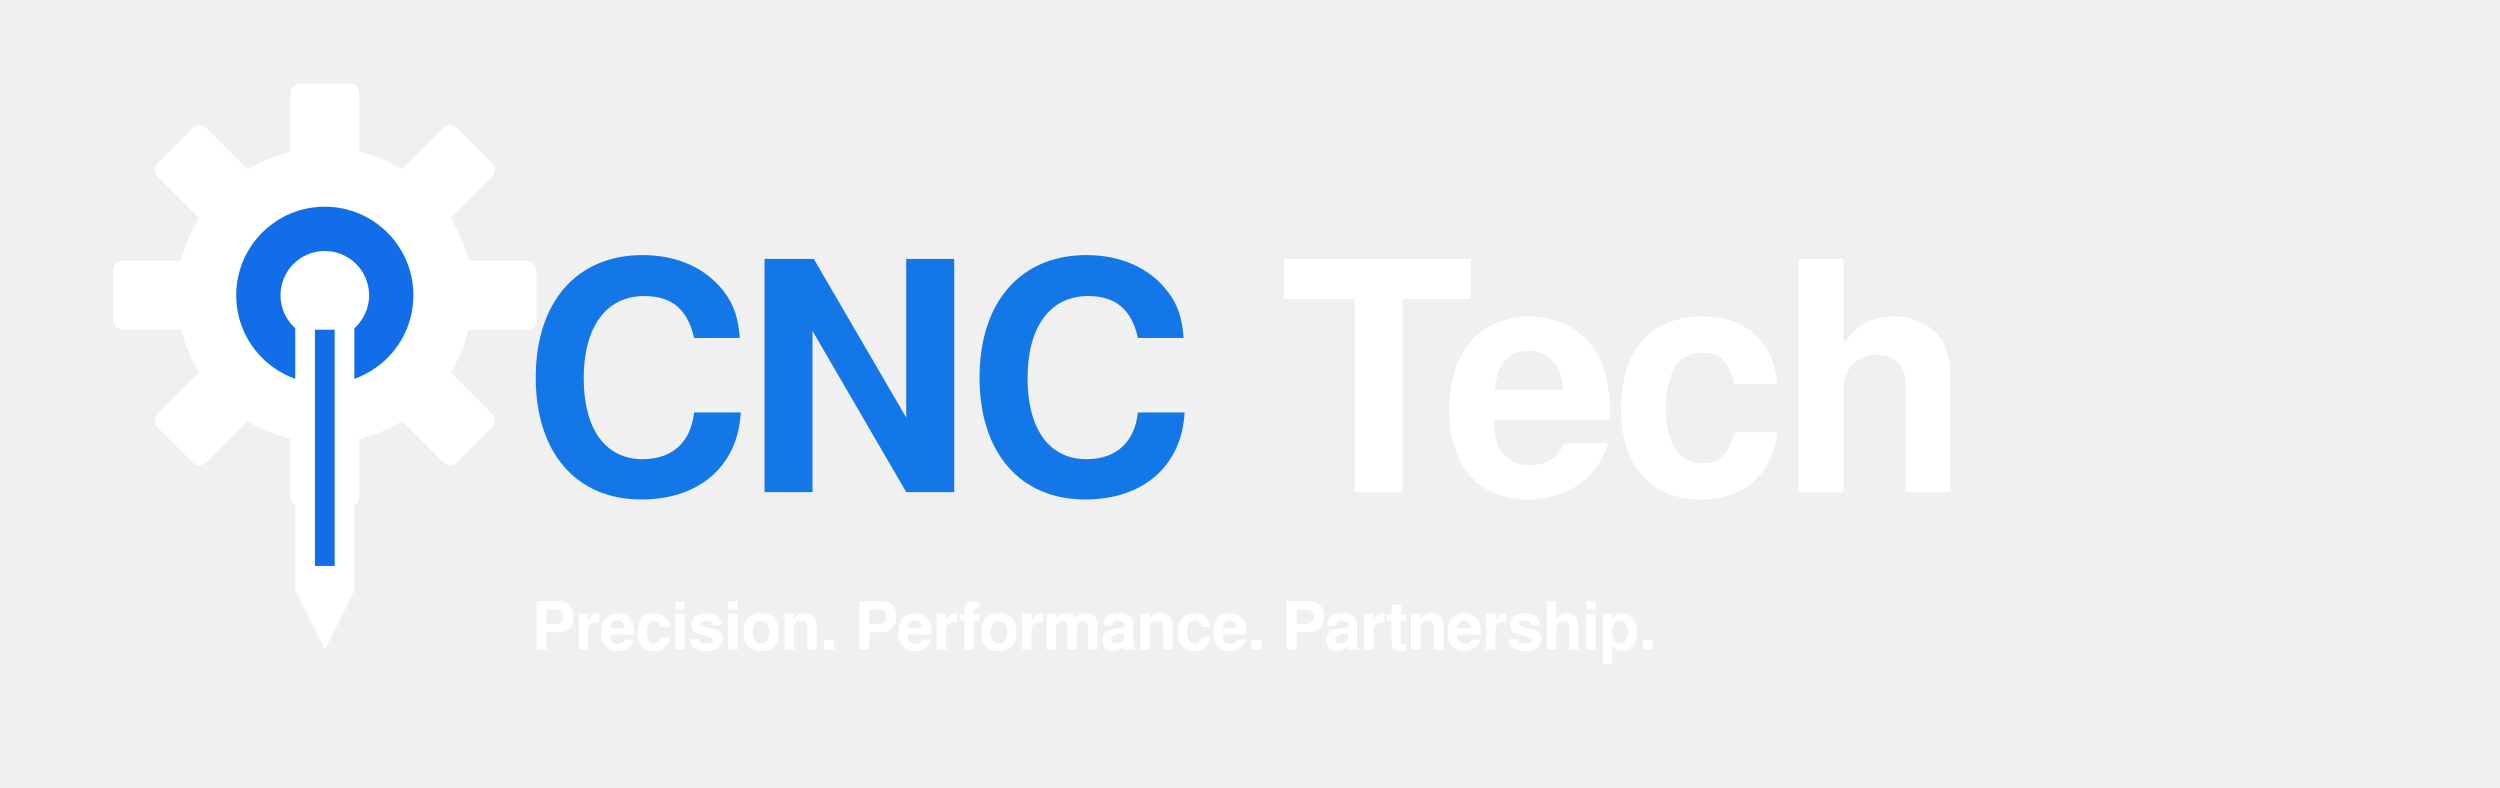
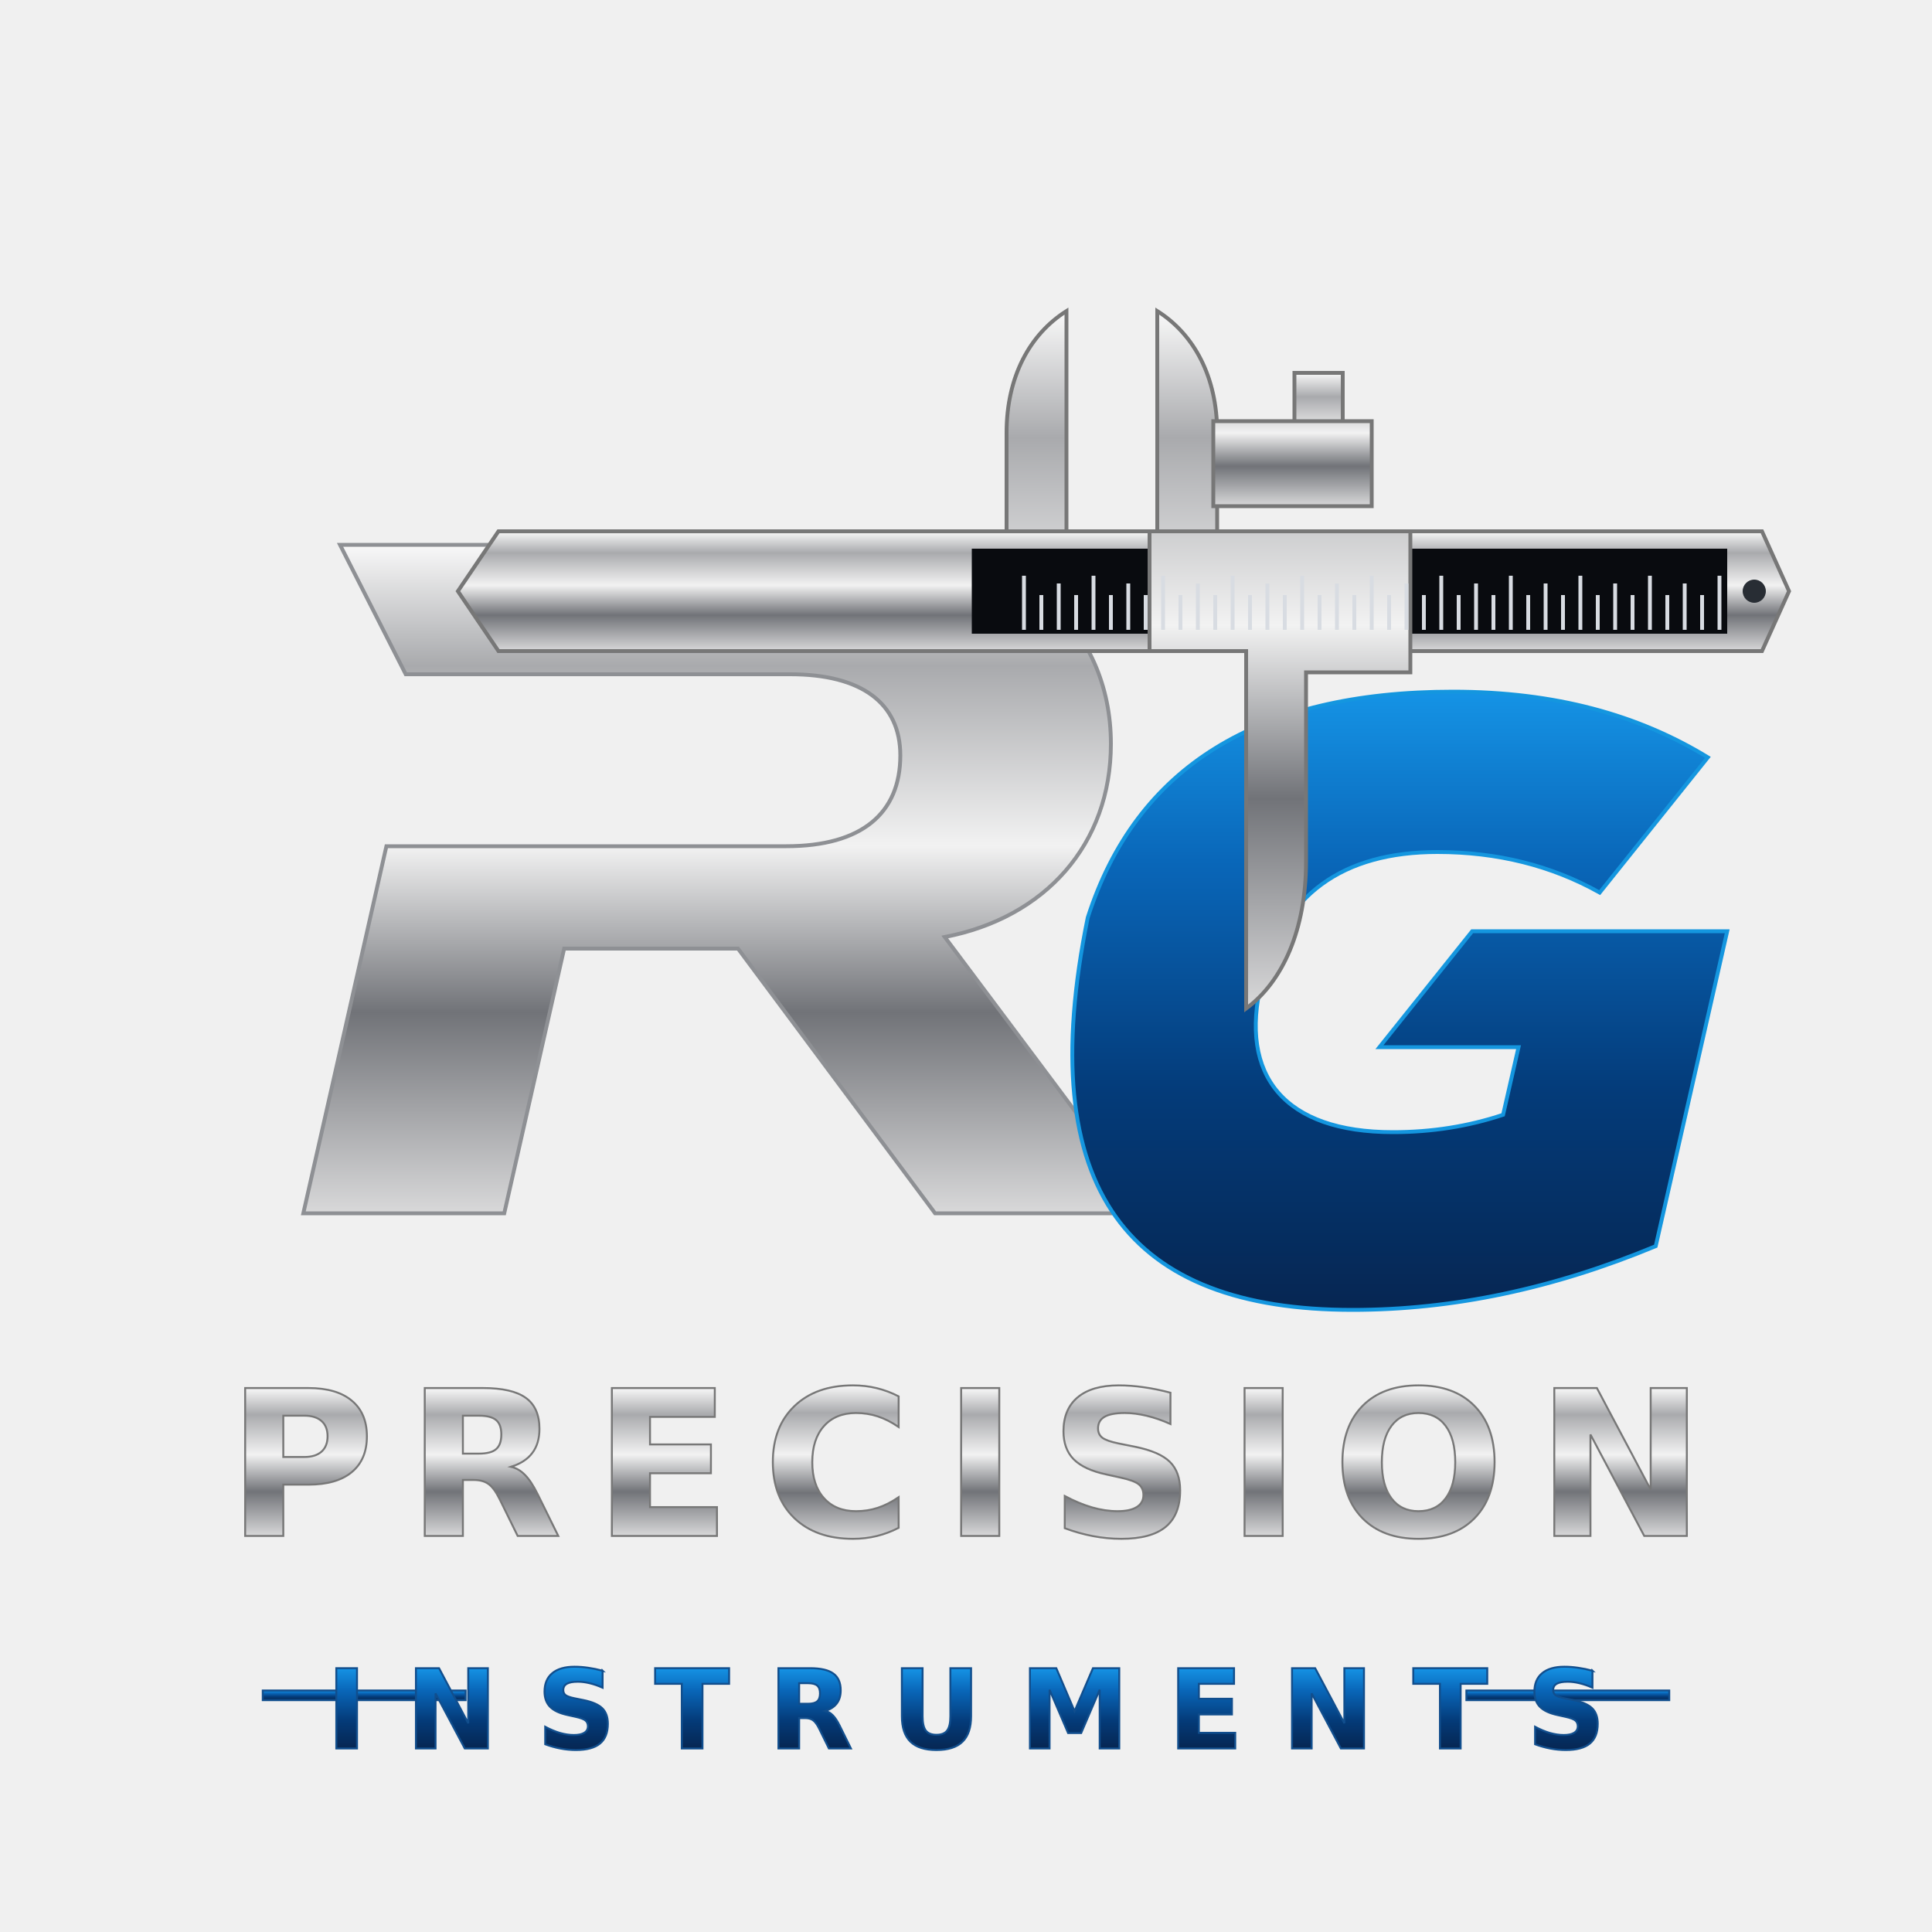
- <svg xmlns="http://www.w3.org/2000/svg" width="508" height="160" viewBox="0 0 508 160" role="img" aria-labelledby="title desc" version="1.1" id="svg36">
-   <defs id="defs40" />
-   <g id="mark" transform="translate(28 22)">
-     <g id="gear" fill="#ffffff">
-       <rect x="31" y="-5" width="14" height="22" rx="2" id="rect4" />
-       <rect x="31" y="-5" width="14" height="22" rx="2" transform="rotate(45 38 38)" id="rect6" />
-       <rect x="31" y="-5" width="14" height="22" rx="2" transform="rotate(90 38 38)" id="rect8" />
-       <rect x="31" y="-5" width="14" height="22" rx="2" transform="rotate(135 38 38)" id="rect10" />
-       <rect x="31" y="-5" width="14" height="22" rx="2" transform="rotate(180 38 38)" id="rect12" />
-       <rect x="31" y="-5" width="14" height="22" rx="2" transform="rotate(225 38 38)" id="rect14" />
-       <rect x="31" y="-5" width="14" height="22" rx="2" transform="rotate(270 38 38)" id="rect16" />
-       <rect x="31" y="-5" width="14" height="22" rx="2" transform="rotate(315 38 38)" id="rect18" />
-       <circle cx="38" cy="38" r="30" id="circle20" />
-     </g>
-     <circle cx="38" cy="38" r="18" fill="#126ee8" id="circle23" />
-     <circle cx="38" cy="38" r="9" fill="#ffffff" id="circle25" />
-     <path id="precision-tool" fill="#ffffff" d="M32 37h12v61l-6 12-6-12zm2 61h8l-4 8z" />
-     <path id="tool-cutout" fill="#126ee8" d="M36 45h4v48h-4z" />
+ <svg xmlns="http://www.w3.org/2000/svg" viewBox="0 0 1000 1000" version="1.1" id="svg55">
+   <defs id="defs23">
+     <linearGradient id="steel" x1="0" y1="0" x2="0" y2="1">
+       <stop offset="0" stop-color="#f8f8f8" id="stop2" />
+       <stop offset=".18" stop-color="#a9aaad" id="stop4" />
+       <stop offset=".45" stop-color="#f2f2f2" id="stop6" />
+       <stop offset=".7" stop-color="#717378" id="stop8" />
+       <stop offset="1" stop-color="#d8d8d9" id="stop10" />
+     </linearGradient>
+     <linearGradient id="blue" x1="0" y1="0" x2="0" y2="1">
+       <stop offset="0" stop-color="#1593e5" id="stop13" />
+       <stop offset=".28" stop-color="#0966b8" id="stop15" />
+       <stop offset=".65" stop-color="#043b79" id="stop17" />
+       <stop offset="1" stop-color="#062652" id="stop19" />
+     </linearGradient>
+     <filter id="shadow" x="-15%" y="-15%" width="130%" height="140%">
+       <feDropShadow dx="0" dy="6" stdDeviation="5" flood-color="#000" flood-opacity=".55" />
+     </filter>
+   </defs>
+   <g id="g29">
+     <path fill="url(#steel)" stroke="#8e9094" stroke-width="2" d="m 176,282 h 283 c 68,0 116,42 116,103 0,52 -34,90 -86,100 L 596,628 H 484 L 382,491 H 292 L 261,628 H 157 l 43,-190 h 207 c 39,0 59,-17 59,-47 0,-27 -20,-42 -57,-42 H 210 Z" id="path25" />
+     <path fill="url(#blue)" stroke="#1496df" stroke-width="2" d="m 563,475 c 25,-78 88,-117 189,-117 53,0 96,12 132,34 l -56,70 c -25,-14 -53,-21 -84,-21 -49,0 -80,22 -91,67 -12,49 12,78 68,78 20,0 39,-3 57,-9 l 8,-35 h -72 l 48,-60 H 894 L 857,645 C 804,667 752,678 700,678 585,678 534,617 563,475 Z" id="path27" />
  </g>
-   <g id="wordmark" font-family="Arial, Helvetica, sans-serif" font-weight="700">
-     <g aria-label="CNC" id="text30" style="font-size:65px;letter-spacing:-2;fill:#1377e8">
-       <path d="m 150.33,68.67 c -0.325,-4.095 -1.17,-6.695 -3.185,-9.36 -3.64,-4.81 -9.49,-7.475 -16.575,-7.475 -13.39,0 -21.71,9.555 -21.71,24.895 0,15.275 8.255,24.765 21.45,24.765 11.83,0 19.63,-6.825 20.215,-17.68 h -9.49 c -0.65,6.045 -4.42,9.49 -10.465,9.49 -7.54,0 -11.96,-6.11 -11.96,-16.445 0,-10.465 4.615,-16.705 12.285,-16.705 5.655,0 8.84,2.73 10.14,8.515 z" id="path42" />
-       <path d="m 184.145,100 h 9.75 V 52.615 h -9.75 v 32.24 l -18.785,-32.24 h -10.01 V 100 h 9.75 V 67.24 Z" id="path44" />
-       <path d="m 240.515,68.67 c -0.325,-4.095 -1.17,-6.695 -3.185,-9.36 -3.64,-4.81 -9.49,-7.475 -16.575,-7.475 -13.39,0 -21.71,9.555 -21.71,24.895 0,15.275 8.255,24.765 21.45,24.765 11.83,0 19.63,-6.825 20.215,-17.68 h -9.49 c -0.65,6.045 -4.42,9.49 -10.465,9.49 -7.54,0 -11.96,-6.11 -11.96,-16.445 0,-10.465 4.615,-16.705 12.285,-16.705 5.655,0 8.84,2.73 10.14,8.515 z" id="path46" />
-     </g>
-     <g aria-label="Tech" id="text32" style="font-size:65px;letter-spacing:-2;fill:#ffffff">
-       <path d="m 285.025,60.74 h 13.845 v -8.125 h -37.96 v 8.125 h 14.365 V 100 h 9.75 z" id="path49" />
-       <path d="m 327.095,85.31 c 0.065,-0.78 0.065,-1.105 0.065,-1.56 0,-3.51 -0.52,-6.76 -1.365,-9.23 -2.34,-6.37 -7.995,-10.205 -15.08,-10.205 -10.075,0 -16.25,7.28 -16.25,19.045 0,11.245 6.11,18.135 16.055,18.135 7.865,0 14.235,-4.42 16.25,-11.375 h -8.97 c -1.105,2.795 -3.64,4.42 -6.955,4.42 -2.6,0 -4.68,-1.105 -5.98,-3.055 -0.845,-1.3 -1.17,-2.86 -1.3,-6.175 z m -23.4,-6.045 c 0.585,-5.395 2.86,-7.995 6.89,-7.995 4.16,0 6.63,2.795 7.085,7.995 z" id="path51" />
-       <path d="m 361.105,78.03 c -0.65,-8.58 -6.305,-13.715 -15.145,-13.715 -10.53,0 -16.575,6.89 -16.575,18.85 0,11.57 6.045,18.33 16.445,18.33 8.515,0 14.43,-5.265 15.275,-13.65 h -8.71 c -1.105,4.55 -2.925,6.305 -6.565,6.305 -4.615,0 -7.345,-4.095 -7.345,-10.985 0,-3.38 0.65,-6.435 1.755,-8.515 1.04,-1.95 3.055,-2.99 5.655,-2.99 3.705,0 5.46,1.755 6.5,6.37 z" id="path53" />
-       <path d="M 365.475,52.615 V 100 h 9.1 V 78.94 c 0,-4.03 2.925,-6.89 7.02,-6.89 2.015,0 3.51,0.715 4.55,2.145 0.845,1.17 1.04,2.145 1.04,4.355 V 100 h 9.1 V 76.47 c 0,-4.355 -1.17,-7.475 -3.575,-9.49 -2.015,-1.69 -4.94,-2.665 -7.865,-2.665 -4.485,0 -7.735,1.755 -10.27,5.655 V 52.615 Z" id="path55" />
+   <g transform="translate(178,220)" id="g45">
+     <path fill="url(#steel)" stroke="#777777" stroke-width="2" d="m 80,55 h 654 l 14,31 -14,31 H 80 L 59,86 Z" id="path31" />
+     <path fill="#090b0f" d="m 325,64 h 391 v 44 H 325 Z" id="path33" />
+     <path fill="url(#steel)" stroke="#777777" stroke-width="2" d="M 343,55 V 4 c 0,-29 12,-51 31,-63 V 55 h 47 V -59 c 19,12 31,34 31,63 v 51 z m 74,0 h 135 v 73 h -54 v 98 c 0,35 -12,62 -31,76 V 117 h -50 z" id="path35" />
+     <path fill="url(#steel)" stroke="#777777" stroke-width="2" d="M 450,42 V -2 h 82 v 44 z m 42,-44 v -25 h 25 v 25 z" id="path37" />
+     <path id="circle39" style="fill:#282d34" d="m 736,86 a 6,6 0 0 1 -6,6 6,6 0 0 1 -6,-6 6,6 0 0 1 6,-6 6,6 0 0 1 6,6 z" />
+     <g stroke="#d8dce2" stroke-width="2" id="g43">
+       <path d="m 352,78 v 28 m 9,-18 v 18 m 9,-24 v 24 m 9,-18 v 18 m 9,-28 v 28 m 9,-18 v 18 m 9,-24 v 24 m 9,-18 v 18 m 9,-28 v 28 m 9,-18 v 18 m 9,-24 v 24 m 9,-18 v 18 m 9,-28 v 28 m 9,-18 v 18 m 9,-24 v 24 m 9,-18 v 18 m 9,-28 v 28 m 9,-18 v 18 m 9,-24 v 24 m 9,-18 v 18 m 9,-28 v 28 m 9,-18 v 18 m 9,-24 v 24 m 9,-18 v 18 m 9,-28 v 28 m 9,-18 v 18 m 9,-24 v 24 m 9,-18 v 18 m 9,-28 v 28 m 9,-18 v 18 m 9,-24 v 24 m 9,-18 v 18 m 9,-28 v 28 m 9,-18 v 18 m 9,-24 v 24 m 9,-18 v 18 m 9,-28 v 28 m 9,-18 v 18 m 9,-24 v 24 m 9,-18 v 18 m 9,-28 v 28" id="path41" />
    </g>
  </g>
-   <g aria-label="Precision. Performance. Partnership." id="tagline" style="font-weight:700;font-size:13.5px;font-family:Arial, Helvetica, sans-serif;letter-spacing:-0.25;fill:#ffffff">
-     <path d="m 111.051,128.49 h 2.525 c 1.809,0 2.97,-1.282 2.97,-3.28 0,-1.971 -1.121,-3.051 -3.172,-3.051 h -4.347 V 132 h 2.025 z m 0,-1.688 v -2.957 h 1.89 c 1.08,0 1.579,0.472 1.579,1.472 0,1.012 -0.499,1.485 -1.579,1.485 z" id="path58" />
-     <path d="M 117.605,124.71 V 132 h 1.89 v -3.874 c 0,-1.107 0.553,-1.661 1.661,-1.661 0.203,0 0.338,0.013 0.594,0.054 v -1.917 c -0.108,-0.013 -0.148,-0.013 -0.23,-0.013 -0.864,0 -1.607,0.567 -2.025,1.552 v -1.431 z" id="path60" />
-     <path d="m 128.884,128.949 c 0.013,-0.162 0.013,-0.23 0.013,-0.324 0,-0.729 -0.108,-1.404 -0.283,-1.917 -0.486,-1.323 -1.661,-2.119 -3.132,-2.119 -2.092,0 -3.375,1.512 -3.375,3.955 0,2.336 1.269,3.767 3.334,3.767 1.633,0 2.957,-0.918 3.375,-2.362 h -1.863 c -0.23,0.581 -0.756,0.918 -1.444,0.918 -0.54,0 -0.972,-0.23 -1.242,-0.634 -0.175,-0.27 -0.243,-0.594 -0.27,-1.282 z m -4.86,-1.256 c 0.121,-1.121 0.594,-1.661 1.431,-1.661 0.864,0 1.377,0.581 1.472,1.661 z" id="path62" />
-     <path d="m 136.113,127.437 c -0.135,-1.782 -1.31,-2.849 -3.146,-2.849 -2.187,0 -3.442,1.431 -3.442,3.915 0,2.403 1.256,3.807 3.416,3.807 1.768,0 2.997,-1.093 3.172,-2.835 h -1.809 c -0.23,0.945 -0.608,1.31 -1.363,1.31 -0.959,0 -1.526,-0.851 -1.526,-2.281 0,-0.702 0.135,-1.337 0.364,-1.768 0.216,-0.405 0.634,-0.621 1.175,-0.621 0.769,0 1.134,0.364 1.35,1.323 z" id="path64" />
-     <path d="m 139.116,124.71 h -1.89 V 132 h 1.89 z m 0,-2.551 h -1.89 v 1.688 h 1.89 z" id="path66" />
-     <path d="m 146.642,127.059 c -0.027,-1.539 -1.215,-2.47 -3.172,-2.47 -1.849,0 -2.997,0.931 -2.997,2.43 0,0.486 0.148,0.904 0.405,1.188 0.257,0.257 0.486,0.378 1.188,0.608 l 2.255,0.702 c 0.472,0.148 0.634,0.297 0.634,0.594 0,0.446 -0.526,0.716 -1.404,0.716 -0.499,0 -0.877,-0.081 -1.121,-0.257 -0.203,-0.148 -0.283,-0.297 -0.364,-0.689 h -1.849 c 0.054,1.607 1.228,2.43 3.442,2.43 1.012,0 1.782,-0.216 2.322,-0.648 0.54,-0.432 0.864,-1.107 0.864,-1.823 0,-0.945 -0.472,-1.552 -1.431,-1.836 l -2.389,-0.689 c -0.526,-0.162 -0.661,-0.27 -0.661,-0.567 0,-0.405 0.432,-0.675 1.093,-0.675 0.904,0 1.35,0.324 1.363,0.986 z" id="path68" />
-     <path d="m 149.875,124.71 h -1.89 V 132 h 1.89 z m 0,-2.551 h -1.89 v 1.688 h 1.89 z" id="path70" />
-     <path d="m 154.647,124.588 c -2.228,0 -3.591,1.472 -3.591,3.861 0,2.403 1.363,3.861 3.604,3.861 2.228,0 3.604,-1.458 3.604,-3.807 0,-2.47 -1.337,-3.915 -3.618,-3.915 z m 0.013,1.526 c 1.04,0 1.714,0.931 1.714,2.362 0,1.363 -0.702,2.308 -1.714,2.308 -1.026,0 -1.714,-0.931 -1.714,-2.336 0,-1.404 0.689,-2.336 1.714,-2.336 z" id="path72" />
-     <path d="M 159.433,124.71 V 132 h 1.89 v -4.374 c 0,-0.864 0.594,-1.431 1.526,-1.431 0.81,0 1.215,0.446 1.215,1.31 V 132 h 1.89 v -4.887 c 0,-1.62 -0.877,-2.525 -2.443,-2.525 -0.986,0 -1.647,0.351 -2.187,1.175 v -1.053 z" id="path74" />
-     <path d="m 169.47,130.029 h -2.025 V 132 h 2.025 z" id="path76" />
-     <path d="m 176.638,128.49 h 2.525 c 1.809,0 2.97,-1.282 2.97,-3.28 0,-1.971 -1.121,-3.051 -3.172,-3.051 h -4.347 V 132 h 2.025 z m 0,-1.688 v -2.957 h 1.89 c 1.08,0 1.579,0.472 1.579,1.472 0,1.012 -0.499,1.485 -1.579,1.485 z" id="path78" />
-     <path d="m 189.307,128.949 c 0.013,-0.162 0.013,-0.23 0.013,-0.324 0,-0.729 -0.108,-1.404 -0.283,-1.917 -0.486,-1.323 -1.661,-2.119 -3.132,-2.119 -2.092,0 -3.375,1.512 -3.375,3.955 0,2.336 1.269,3.767 3.334,3.767 1.633,0 2.957,-0.918 3.375,-2.362 h -1.863 c -0.23,0.581 -0.756,0.918 -1.444,0.918 -0.54,0 -0.972,-0.23 -1.242,-0.634 -0.175,-0.27 -0.243,-0.594 -0.27,-1.282 z m -4.86,-1.256 c 0.121,-1.121 0.594,-1.661 1.431,-1.661 0.864,0 1.377,0.581 1.472,1.661 z" id="path80" />
-     <path d="M 190.34,124.71 V 132 h 1.89 v -3.874 c 0,-1.107 0.553,-1.661 1.661,-1.661 0.203,0 0.338,0.013 0.594,0.054 v -1.917 c -0.108,-0.013 -0.148,-0.013 -0.23,-0.013 -0.864,0 -1.607,0.567 -2.025,1.552 v -1.431 z" id="path82" />
-     <path d="m 199,124.859 h -1.121 v -0.716 c 0,-0.378 0.162,-0.567 0.513,-0.567 0.175,0 0.351,0.013 0.54,0.041 v -1.417 c -0.405,-0.027 -0.796,-0.041 -1.08,-0.041 -1.256,0 -1.863,0.594 -1.863,1.823 v 0.877 h -1.026 v 1.256 h 1.026 V 132 h 1.89 v -5.886 h 1.121 z" id="path84" />
-     <path d="m 202.948,124.588 c -2.228,0 -3.591,1.472 -3.591,3.861 0,2.403 1.363,3.861 3.604,3.861 2.228,0 3.604,-1.458 3.604,-3.807 0,-2.47 -1.337,-3.915 -3.618,-3.915 z m 0.013,1.526 c 1.04,0 1.714,0.931 1.714,2.362 0,1.363 -0.702,2.308 -1.714,2.308 -1.026,0 -1.714,-0.931 -1.714,-2.336 0,-1.404 0.689,-2.336 1.714,-2.336 z" id="path86" />
-     <path d="M 207.734,124.71 V 132 h 1.89 v -3.874 c 0,-1.107 0.553,-1.661 1.661,-1.661 0.203,0 0.338,0.013 0.594,0.054 v -1.917 c -0.108,-0.013 -0.148,-0.013 -0.23,-0.013 -0.864,0 -1.607,0.567 -2.025,1.552 v -1.431 z" id="path88" />
-     <path d="M 212.681,124.71 V 132 h 1.89 v -4.374 c 0,-0.904 0.486,-1.431 1.296,-1.431 0.634,0 1.026,0.364 1.026,0.945 V 132 h 1.89 v -4.374 c 0,-0.891 0.486,-1.431 1.296,-1.431 0.634,0 1.026,0.364 1.026,0.945 V 132 h 1.89 v -5.157 c 0,-1.417 -0.864,-2.255 -2.322,-2.255 -0.931,0 -1.566,0.324 -2.133,1.08 -0.351,-0.689 -1.08,-1.08 -1.984,-1.08 -0.837,0 -1.377,0.27 -1.998,1.026 V 124.71 Z" id="path90" />
-     <path d="m 230.697,131.77 c -0.324,-0.31 -0.432,-0.526 -0.432,-0.891 v -4.05 c 0,-1.485 -1.012,-2.241 -2.983,-2.241 -1.971,0 -2.997,0.837 -3.119,2.525 h 1.823 c 0.095,-0.756 0.405,-0.999 1.337,-0.999 0.729,0 1.093,0.243 1.093,0.729 0,0.243 -0.121,0.446 -0.324,0.567 -0.257,0.135 -0.257,0.135 -1.188,0.283 l -0.756,0.135 c -1.444,0.243 -2.147,0.986 -2.147,2.295 0,1.31 0.877,2.187 2.214,2.187 0.81,0 1.539,-0.338 2.214,-1.04 0,0.378 0.041,0.513 0.216,0.729 h 2.052 z m -2.281,-2.7 c 0,1.093 -0.54,1.714 -1.498,1.714 -0.634,0 -1.026,-0.338 -1.026,-0.877 0,-0.567 0.297,-0.837 1.08,-0.999 l 0.648,-0.121 c 0.499,-0.095 0.581,-0.121 0.796,-0.23 z" id="path92" />
-     <path d="M 231.729,124.71 V 132 h 1.89 v -4.374 c 0,-0.864 0.594,-1.431 1.526,-1.431 0.81,0 1.215,0.446 1.215,1.31 V 132 h 1.89 v -4.887 c 0,-1.62 -0.877,-2.525 -2.443,-2.525 -0.986,0 -1.647,0.351 -2.187,1.175 v -1.053 z" id="path94" />
-     <path d="m 245.924,127.437 c -0.135,-1.782 -1.31,-2.849 -3.146,-2.849 -2.187,0 -3.442,1.431 -3.442,3.915 0,2.403 1.256,3.807 3.416,3.807 1.768,0 2.997,-1.093 3.172,-2.835 h -1.809 c -0.23,0.945 -0.608,1.31 -1.363,1.31 -0.959,0 -1.526,-0.851 -1.526,-2.281 0,-0.702 0.135,-1.337 0.364,-1.768 0.216,-0.405 0.634,-0.621 1.175,-0.621 0.769,0 1.134,0.364 1.35,1.323 z" id="path96" />
-     <path d="m 253.302,128.949 c 0.013,-0.162 0.013,-0.23 0.013,-0.324 0,-0.729 -0.108,-1.404 -0.283,-1.917 -0.486,-1.323 -1.661,-2.119 -3.132,-2.119 -2.092,0 -3.375,1.512 -3.375,3.955 0,2.336 1.269,3.767 3.334,3.767 1.633,0 2.957,-0.918 3.375,-2.362 h -1.863 c -0.23,0.581 -0.756,0.918 -1.444,0.918 -0.54,0 -0.972,-0.23 -1.242,-0.634 -0.175,-0.27 -0.243,-0.594 -0.27,-1.282 z m -4.86,-1.256 c 0.121,-1.121 0.594,-1.661 1.431,-1.661 0.864,0 1.377,0.581 1.472,1.661 z" id="path98" />
-     <path d="m 256.319,130.029 h -2.025 V 132 h 2.025 z" id="path100" />
-     <path d="m 263.487,128.49 h 2.525 c 1.809,0 2.97,-1.282 2.97,-3.28 0,-1.971 -1.121,-3.051 -3.172,-3.051 h -4.347 V 132 h 2.025 z m 0,-1.688 v -2.957 h 1.89 c 1.08,0 1.579,0.472 1.579,1.472 0,1.012 -0.499,1.485 -1.579,1.485 z" id="path102" />
-     <path d="m 276.17,131.77 c -0.324,-0.31 -0.432,-0.526 -0.432,-0.891 v -4.05 c 0,-1.485 -1.012,-2.241 -2.983,-2.241 -1.971,0 -2.997,0.837 -3.119,2.525 h 1.823 c 0.095,-0.756 0.405,-0.999 1.337,-0.999 0.729,0 1.093,0.243 1.093,0.729 0,0.243 -0.121,0.446 -0.324,0.567 -0.257,0.135 -0.257,0.135 -1.188,0.283 l -0.756,0.135 c -1.444,0.243 -2.147,0.986 -2.147,2.295 0,1.31 0.877,2.187 2.214,2.187 0.81,0 1.539,-0.338 2.214,-1.04 0,0.378 0.041,0.513 0.216,0.729 h 2.052 z m -2.281,-2.7 c 0,1.093 -0.54,1.714 -1.498,1.714 -0.634,0 -1.026,-0.338 -1.026,-0.877 0,-0.567 0.297,-0.837 1.08,-0.999 l 0.648,-0.121 c 0.499,-0.095 0.581,-0.121 0.796,-0.23 z" id="path104" />
-     <path d="M 277.202,124.71 V 132 h 1.89 v -3.874 c 0,-1.107 0.553,-1.661 1.661,-1.661 0.203,0 0.338,0.013 0.594,0.054 v -1.917 c -0.108,-0.013 -0.148,-0.013 -0.23,-0.013 -0.864,0 -1.607,0.567 -2.025,1.552 v -1.431 z" id="path106" />
-     <path d="m 285.7,124.859 h -1.053 v -1.958 h -1.89 v 1.958 h -0.931 v 1.256 h 0.931 v 4.482 c 0,1.147 0.608,1.714 1.849,1.714 0.432,0 0.743,-0.041 1.093,-0.148 v -1.323 c -0.189,0.027 -0.283,0.041 -0.432,0.041 -0.499,0 -0.621,-0.148 -0.621,-0.796 v -3.969 h 1.053 z" id="path108" />
-     <path d="M 286.733,124.71 V 132 h 1.89 v -4.374 c 0,-0.864 0.594,-1.431 1.526,-1.431 0.81,0 1.215,0.446 1.215,1.31 V 132 h 1.89 v -4.887 c 0,-1.62 -0.877,-2.525 -2.443,-2.525 -0.986,0 -1.647,0.351 -2.187,1.175 v -1.053 z" id="path110" />
-     <path d="m 300.955,128.949 c 0.013,-0.162 0.013,-0.23 0.013,-0.324 0,-0.729 -0.108,-1.404 -0.283,-1.917 -0.486,-1.323 -1.661,-2.119 -3.132,-2.119 -2.092,0 -3.375,1.512 -3.375,3.955 0,2.336 1.269,3.767 3.334,3.767 1.633,0 2.957,-0.918 3.375,-2.362 h -1.863 c -0.23,0.581 -0.756,0.918 -1.444,0.918 -0.54,0 -0.972,-0.23 -1.242,-0.634 -0.175,-0.27 -0.243,-0.594 -0.27,-1.282 z m -4.86,-1.256 c 0.121,-1.121 0.594,-1.661 1.431,-1.661 0.864,0 1.377,0.581 1.472,1.661 z" id="path112" />
-     <path d="M 301.987,124.71 V 132 h 1.89 v -3.874 c 0,-1.107 0.553,-1.661 1.661,-1.661 0.203,0 0.338,0.013 0.594,0.054 v -1.917 c -0.108,-0.013 -0.148,-0.013 -0.23,-0.013 -0.864,0 -1.607,0.567 -2.025,1.552 v -1.431 z" id="path114" />
-     <path d="m 312.983,127.059 c -0.027,-1.539 -1.215,-2.47 -3.172,-2.47 -1.849,0 -2.997,0.931 -2.997,2.43 0,0.486 0.148,0.904 0.405,1.188 0.257,0.257 0.486,0.378 1.188,0.608 l 2.255,0.702 c 0.472,0.148 0.634,0.297 0.634,0.594 0,0.446 -0.526,0.716 -1.404,0.716 -0.499,0 -0.877,-0.081 -1.121,-0.257 -0.203,-0.148 -0.283,-0.297 -0.364,-0.689 h -1.849 c 0.054,1.607 1.228,2.43 3.442,2.43 1.012,0 1.782,-0.216 2.322,-0.648 0.54,-0.432 0.864,-1.107 0.864,-1.823 0,-0.945 -0.472,-1.552 -1.431,-1.836 l -2.389,-0.689 c -0.526,-0.162 -0.661,-0.27 -0.661,-0.567 0,-0.405 0.432,-0.675 1.093,-0.675 0.904,0 1.35,0.324 1.363,0.986 z" id="path116" />
-     <path d="M 314.326,122.159 V 132 h 1.89 v -4.374 c 0,-0.837 0.608,-1.431 1.458,-1.431 0.418,0 0.729,0.148 0.945,0.446 0.175,0.243 0.216,0.446 0.216,0.904 V 132 h 1.89 v -4.887 c 0,-0.904 -0.243,-1.552 -0.743,-1.971 -0.418,-0.351 -1.026,-0.553 -1.633,-0.553 -0.931,0 -1.607,0.364 -2.133,1.175 v -3.604 z" id="path118" />
-     <path d="m 324.214,124.71 h -1.89 V 132 h 1.89 z m 0,-2.551 h -1.89 v 1.688 h 1.89 z" id="path120" />
-     <path d="m 327.596,124.71 h -1.89 v 10.233 h 1.89 v -3.807 c 0.459,0.81 1.107,1.188 2.025,1.188 1.755,0 3.051,-1.647 3.051,-3.861 0,-1.026 -0.297,-2.052 -0.783,-2.727 -0.486,-0.689 -1.391,-1.147 -2.268,-1.147 -0.918,0 -1.566,0.392 -2.025,1.202 z m 1.593,1.458 c 0.959,0 1.593,0.918 1.593,2.322 0,1.337 -0.648,2.255 -1.593,2.255 -0.959,0 -1.593,-0.918 -1.593,-2.281 0,-1.377 0.634,-2.295 1.593,-2.295 z" id="path122" />
-     <path d="m 335.81,130.029 h -2.025 V 132 h 2.025 z" id="path124" />
+   <g aria-label="PRECISION" id="text47" style="font-weight:700;font-size:105px;font-family:'DejaVu Sans';letter-spacing:16;text-anchor:middle;fill:url(#steel);stroke:#777777">
+     <path d="m 126.896,718.455 h 32.761 q 14.612,0 22.405,6.511 7.844,6.46 7.844,18.457 0,12.048 -7.844,18.56 -7.793,6.46 -22.405,6.46 H 146.635 V 795 H 126.896 Z m 19.739,14.304 v 21.379 h 10.92 q 5.742,0 8.87,-2.769 3.127,-2.82 3.127,-7.947 0,-5.127 -3.127,-7.896 -3.127,-2.769 -8.87,-2.769 z" id="path60" />
+     <path d="m 247.896,752.395 q 6.204,0 8.87,-2.307 2.717,-2.307 2.717,-7.588 0,-5.229 -2.717,-7.485 -2.666,-2.256 -8.87,-2.256 h -8.306 v 19.636 z m -8.306,13.638 V 795 h -19.739 v -76.545 h 30.146 q 15.125,0 22.148,5.076 7.075,5.076 7.075,16.047 0,7.588 -3.691,12.458 -3.64,4.871 -11.023,7.178 4.05,0.923 7.229,4.204 3.23,3.23 6.511,9.844 L 288.963,795 h -21.021 l -9.331,-19.021 q -2.82,-5.742 -5.742,-7.844 -2.871,-2.102 -7.69,-2.102 z" id="path62" />
+     <path d="m 316.704,718.455 h 53.269 v 14.919 h -33.53 v 14.253 h 31.531 v 14.919 h -31.531 v 17.534 h 34.658 V 795 h -54.397 z" id="path64" />
+     <path d="m 465.133,790.796 q -5.435,2.82 -11.331,4.255 -5.896,1.436 -12.305,1.436 -19.124,0 -30.3,-10.664 -11.177,-10.715 -11.177,-29.019 0,-18.354 11.177,-29.019 11.177,-10.715 30.3,-10.715 6.409,0 12.305,1.436 5.896,1.436 11.331,4.255 v 15.842 q -5.486,-3.743 -10.818,-5.486 -5.332,-1.743 -11.228,-1.743 -10.562,0 -16.611,6.768 -6.05,6.768 -6.05,18.662 0,11.843 6.05,18.611 6.05,6.768 16.611,6.768 5.896,0 11.228,-1.743 5.332,-1.743 10.818,-5.486 z" id="path66" />
+     <path d="m 497.488,718.455 h 19.739 V 795 h -19.739 z" id="path68" />
+     <path d="m 605.824,720.864 v 16.201 q -6.306,-2.82 -12.305,-4.255 -5.999,-1.436 -11.331,-1.436 -7.075,0 -10.459,1.948 -3.384,1.948 -3.384,6.05 0,3.076 2.256,4.819 2.307,1.692 8.306,2.922 l 8.408,1.692 q 12.766,2.563 18.149,7.793 5.383,5.229 5.383,14.868 0,12.664 -7.537,18.867 -7.485,6.152 -22.917,6.152 -7.28,0 -14.612,-1.384 -7.332,-1.384 -14.663,-4.102 v -16.663 q 7.332,3.896 14.15,5.896 6.87,1.948 13.228,1.948 6.46,0 9.895,-2.153 3.435,-2.153 3.435,-6.152 0,-3.589 -2.358,-5.537 -2.307,-1.948 -9.28,-3.486 l -7.639,-1.692 q -11.484,-2.461 -16.816,-7.844 -5.281,-5.383 -5.281,-14.509 0,-11.433 7.383,-17.585 7.383,-6.152 21.226,-6.152 6.306,0 12.971,0.974 6.665,0.923 13.792,2.82 z" id="path70" />
+     <path d="M 644.178,718.455 H 663.917 V 795 h -19.739 z" id="path72" />
+     <path d="m 734.211,731.375 q -9.023,0 -13.997,6.665 -4.973,6.665 -4.973,18.765 0,12.048 4.973,18.713 4.973,6.665 13.997,6.665 9.075,0 14.048,-6.665 4.973,-6.665 4.973,-18.713 0,-12.1 -4.973,-18.765 -4.973,-6.665 -14.048,-6.665 z m 0,-14.304 q 18.457,0 28.916,10.562 10.459,10.562 10.459,29.172 0,18.56 -10.459,29.121 -10.459,10.562 -28.916,10.562 -18.406,0 -28.916,-10.562 -10.459,-10.562 -10.459,-29.121 0,-18.611 10.459,-29.172 10.51,-10.562 28.916,-10.562 z" id="path74" />
+     <path d="m 804.505,718.455 h 22.046 l 27.839,52.5 v -52.5 H 873.104 V 795 H 851.058 L 823.219,742.5 V 795 h -18.713 z" id="path76" />
+   </g>
+   <g fill="url(#blue)" stroke="#114e8d" stroke-width="1" id="g53">
+     <path d="m 136,875 h 105 v 5 H 136 Z m 623,0 h 105 v 5 H 759 Z" id="path49" />
+     <g aria-label="INSTRUMENTS" id="text51" style="font-weight:600;font-size:57px;font-family:'DejaVu Sans';letter-spacing:20;text-anchor:middle">
+       <path d="m 174.073,863.447 h 10.715 V 905 h -10.715 z" id="path79" />
+       <path d="m 215.281,863.447 h 11.968 l 15.113,28.5 v -28.5 h 10.159 V 905 H 240.553 L 225.44,876.5 V 905 h -10.159 z" id="path81" />
+       <path d="m 311.903,864.755 v 8.795 q -3.423,-1.531 -6.68,-2.31 -3.256,-0.779 -6.151,-0.779 -3.841,0 -5.678,1.058 -1.837,1.058 -1.837,3.284 0,1.67 1.225,2.616 1.252,0.918 4.509,1.586 l 4.564,0.918 q 6.93,1.392 9.853,4.23 2.922,2.839 2.922,8.071 0,6.875 -4.091,10.242 -4.063,3.34 -12.441,3.34 -3.952,0 -7.932,-0.751 -3.98,-0.751 -7.96,-2.227 v -9.045 q 3.98,2.115 7.682,3.201 3.729,1.058 7.181,1.058 3.507,0 5.372,-1.169 1.865,-1.169 1.865,-3.34 0,-1.948 -1.28,-3.006 -1.252,-1.058 -5.038,-1.893 l -4.147,-0.918 q -6.234,-1.336 -9.129,-4.258 -2.867,-2.922 -2.867,-7.876 0,-6.207 4.008,-9.546 4.008,-3.34 11.522,-3.34 3.423,0 7.042,0.529 3.618,0.501 7.487,1.531 z" id="path83" />
+       <path d="m 339.084,863.447 h 38.297 v 8.099 H 363.604 V 905 h -10.715 v -33.454 h -13.805 z" id="path85" />
+       <path d="m 418.143,881.872 q 3.368,0 4.815,-1.252 1.475,-1.252 1.475,-4.119 0,-2.839 -1.475,-4.063 -1.447,-1.225 -4.815,-1.225 h -4.509 v 10.66 z m -4.509,7.403 V 905 h -10.715 v -41.553 h 16.365 q 8.21,0 12.023,2.755 3.841,2.755 3.841,8.711 0,4.119 -2.004,6.763 -1.976,2.644 -5.984,3.896 2.199,0.501 3.924,2.282 1.753,1.753 3.535,5.344 L 440.437,905 h -11.411 l -5.065,-10.326 q -1.531,-3.117 -3.117,-4.258 -1.559,-1.141 -4.175,-1.141 z" id="path87" />
+       <path d="m 466.81,863.447 h 10.715 v 24.91 q 0,5.149 1.67,7.375 1.698,2.199 5.511,2.199 3.841,0 5.511,-2.199 1.698,-2.227 1.698,-7.375 v -24.91 h 10.715 v 24.91 q 0,8.823 -4.425,13.137 -4.425,4.314 -13.499,4.314 -9.045,0 -13.471,-4.314 -4.425,-4.314 -4.425,-13.137 z" id="path89" />
+       <path d="m 533.095,863.447 h 13.638 l 9.463,22.238 9.519,-22.238 h 13.61 V 905 h -10.131 v -30.393 l -9.574,22.405 h -6.791 l -9.574,-22.405 V 905 h -10.159 z" id="path91" />
+       <path d="m 609.817,863.447 h 28.917 v 8.099 h -18.202 v 7.737 h 17.117 v 8.099 h -17.117 v 9.519 h 18.814 V 905 h -29.53 z" id="path93" />
+       <path d="m 668.754,863.447 h 11.968 l 15.113,28.5 v -28.5 h 10.159 V 905 h -11.968 l -15.113,-28.5 V 905 h -10.159 z" id="path95" />
+       <path d="m 731.504,863.447 h 38.297 v 8.099 H 756.024 V 905 h -10.715 v -33.454 h -13.805 z" id="path97" />
+       <path d="m 824.257,864.755 v 8.795 q -3.423,-1.531 -6.68,-2.31 -3.256,-0.779 -6.151,-0.779 -3.841,0 -5.678,1.058 -1.837,1.058 -1.837,3.284 0,1.67 1.225,2.616 1.252,0.918 4.509,1.586 l 4.564,0.918 q 6.93,1.392 9.853,4.23 2.922,2.839 2.922,8.071 0,6.875 -4.091,10.242 -4.063,3.34 -12.441,3.34 -3.952,0 -7.932,-0.751 -3.98,-0.751 -7.96,-2.227 v -9.045 q 3.98,2.115 7.682,3.201 3.729,1.058 7.181,1.058 3.507,0 5.372,-1.169 1.865,-1.169 1.865,-3.34 0,-1.948 -1.28,-3.006 -1.252,-1.058 -5.038,-1.893 l -4.147,-0.918 q -6.234,-1.336 -9.129,-4.258 -2.867,-2.922 -2.867,-7.876 0,-6.207 4.008,-9.546 4.008,-3.34 11.522,-3.34 3.423,0 7.042,0.529 3.618,0.501 7.487,1.531 z" id="path99" />
+     </g>
  </g>
</svg>
